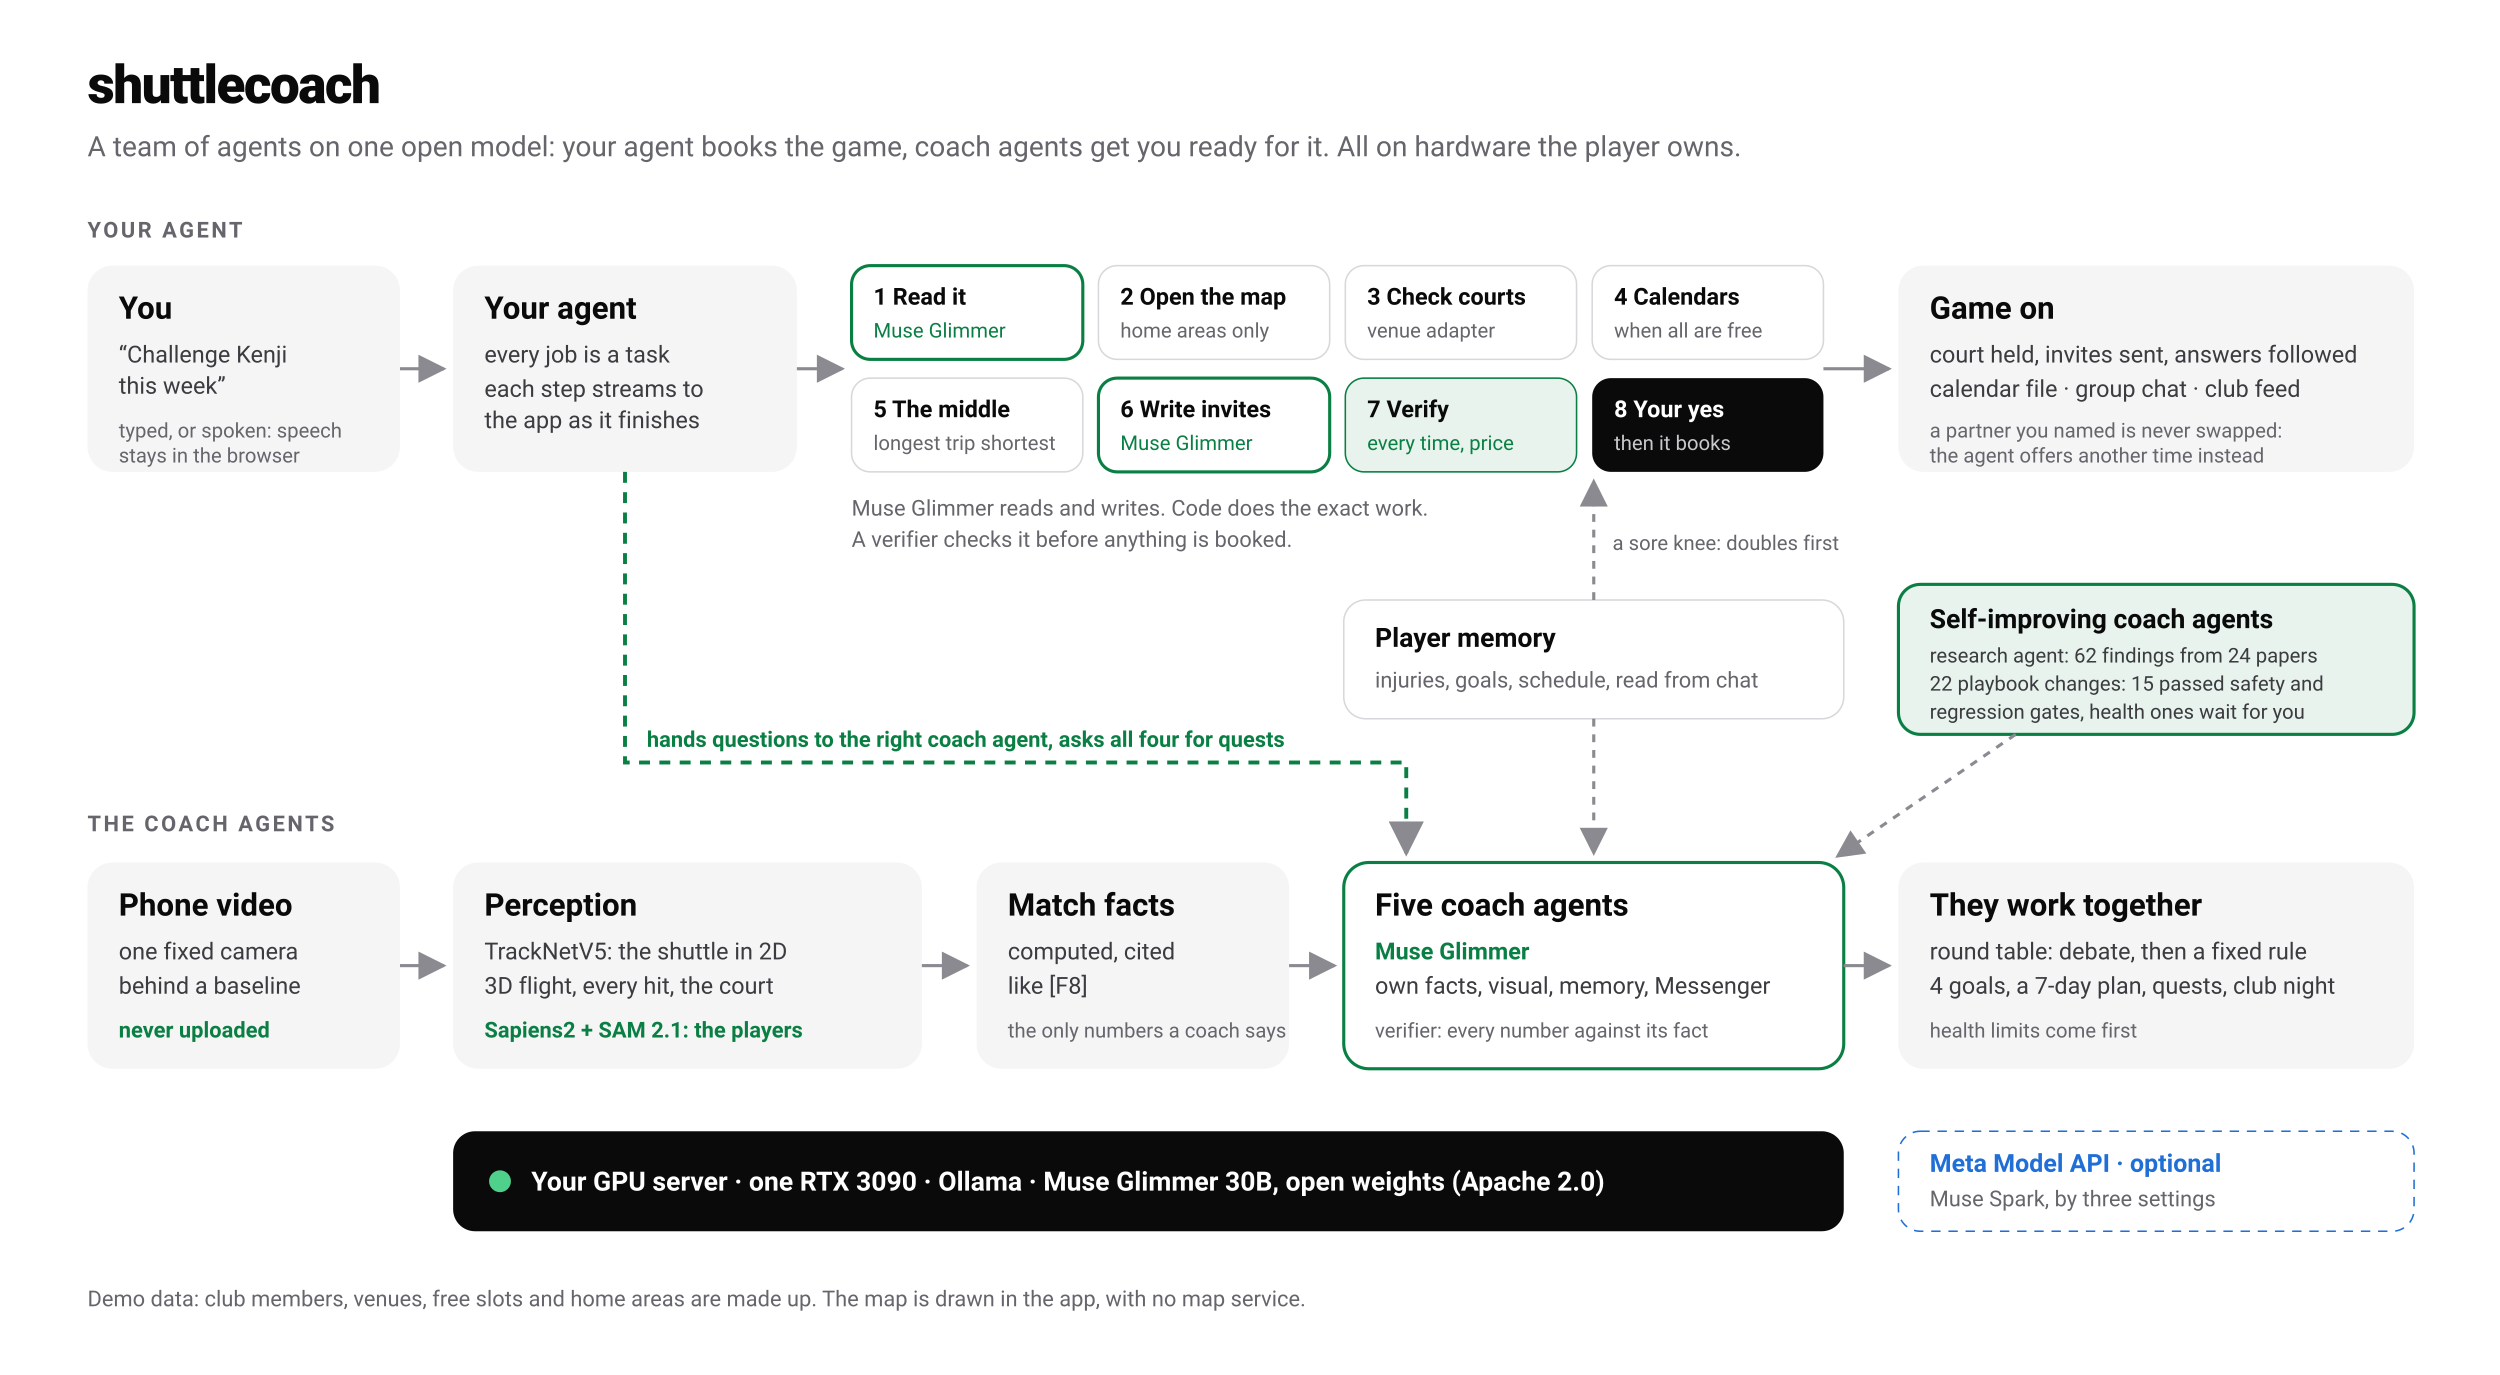
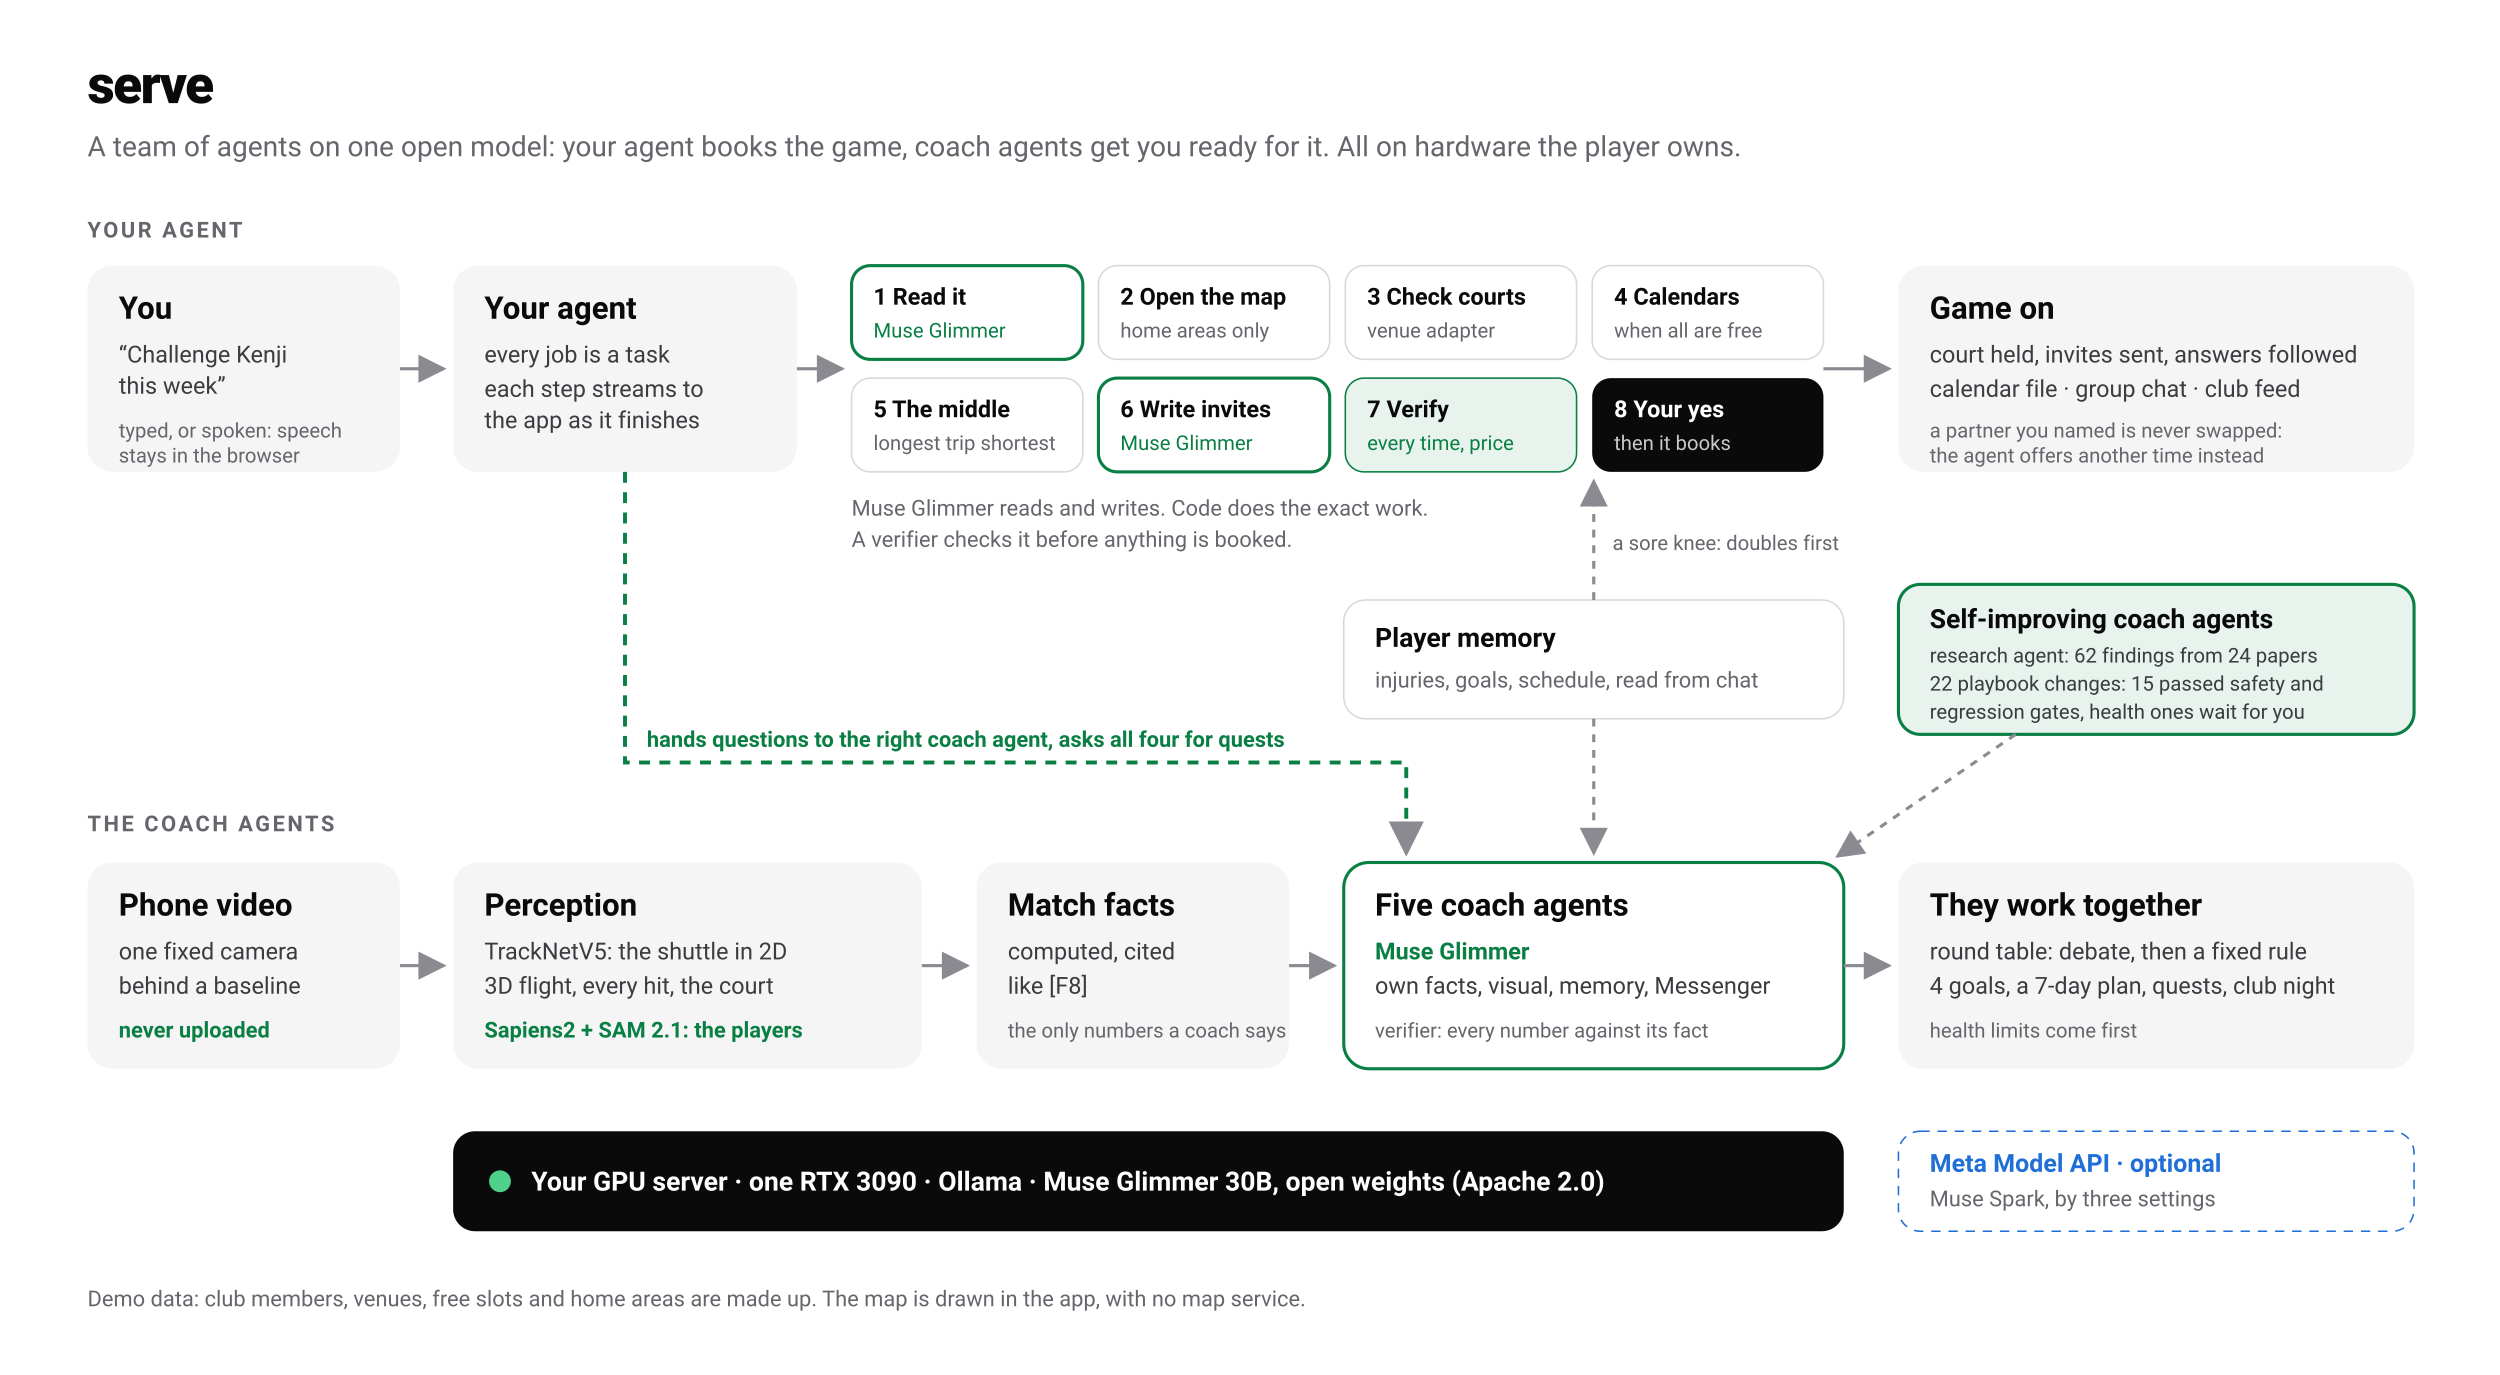
<svg xmlns="http://www.w3.org/2000/svg" viewBox="0 0 1600 880" width="1600" height="880" font-family="system-ui, -apple-system, 'Segoe UI', Roboto, sans-serif">
  <defs>
    <marker id="arr" viewBox="0 0 10 10" refX="9" refY="5" markerWidth="9" markerHeight="9" orient="auto-start-reverse">
      <path d="M0 0 L10 5 L0 10 z" fill="#8a8a90" />
    </marker>
  </defs>
  <rect width="1600" height="880" fill="#ffffff" />
-   <text x="56" y="66" fill="#0a0a0b" font-size="34" font-weight="800" letter-spacing="-1">shuttlecoach</text>
+   <text x="56" y="66" fill="#0a0a0b" font-size="34" font-weight="800" letter-spacing="-1">serve</text>
  <text x="56" y="100" fill="#65656c" font-size="18">A team of agents on one open model: your agent books the game, coach agents get you ready for it. All on hardware the player owns.</text>
  <g fill="#65656c" font-size="14" font-weight="700" letter-spacing="1.6">
    <text x="56" y="152">YOUR AGENT</text>
    <text x="56" y="532">THE COACH AGENTS</text>
  </g>
  <rect x="56" y="170" width="200" height="132" rx="16" fill="#f5f5f6" />
  <text x="76" y="204" fill="#0a0a0b" font-size="20" font-weight="700">You</text>
  <text x="76" y="232" fill="#3b3b40" font-size="15">“Challenge Kenji</text>
  <text x="76" y="252" fill="#3b3b40" font-size="15">this week”</text>
  <text x="76" y="280" fill="#65656c" font-size="13">typed, or spoken: speech</text>
  <text x="76" y="296" fill="#65656c" font-size="13">stays in the browser</text>
  <rect x="290" y="170" width="220" height="132" rx="16" fill="#f5f5f6" />
  <text x="310" y="204" fill="#0a0a0b" font-size="20" font-weight="700">Your agent</text>
  <text x="310" y="232" fill="#3b3b40" font-size="15">every job is a task</text>
  <text x="310" y="254" fill="#3b3b40" font-size="15">each step streams to</text>
  <text x="310" y="274" fill="#3b3b40" font-size="15">the app as it finishes</text>
  <g font-size="15">
    <rect x="545" y="170" width="148" height="60" rx="12" fill="#ffffff" stroke="#0a7f44" stroke-width="2" />
    <text x="559" y="195" fill="#0a0a0b" font-weight="700">1 Read it</text>
    <text x="559" y="216" fill="#0a7f44" font-size="13">Muse Glimmer</text>
    <rect x="703" y="170" width="148" height="60" rx="12" fill="#ffffff" stroke="#d8d8dc" />
    <text x="717" y="195" fill="#0a0a0b" font-weight="700">2 Open the map</text>
    <text x="717" y="216" fill="#65656c" font-size="13">home areas only</text>
    <rect x="861" y="170" width="148" height="60" rx="12" fill="#ffffff" stroke="#d8d8dc" />
    <text x="875" y="195" fill="#0a0a0b" font-weight="700">3 Check courts</text>
    <text x="875" y="216" fill="#65656c" font-size="13">venue adapter</text>
    <rect x="1019" y="170" width="148" height="60" rx="12" fill="#ffffff" stroke="#d8d8dc" />
    <text x="1033" y="195" fill="#0a0a0b" font-weight="700">4 Calendars</text>
    <text x="1033" y="216" fill="#65656c" font-size="13">when all are free</text>
    <rect x="545" y="242" width="148" height="60" rx="12" fill="#ffffff" stroke="#d8d8dc" />
    <text x="559" y="267" fill="#0a0a0b" font-weight="700">5 The middle</text>
    <text x="559" y="288" fill="#65656c" font-size="13">longest trip shortest</text>
    <rect x="703" y="242" width="148" height="60" rx="12" fill="#ffffff" stroke="#0a7f44" stroke-width="2" />
    <text x="717" y="267" fill="#0a0a0b" font-weight="700">6 Write invites</text>
    <text x="717" y="288" fill="#0a7f44" font-size="13">Muse Glimmer</text>
    <rect x="861" y="242" width="148" height="60" rx="12" fill="#e7f3ec" stroke="#0a7f44" />
    <text x="875" y="267" fill="#0a0a0b" font-weight="700">7 Verify</text>
    <text x="875" y="288" fill="#0a7f44" font-size="13">every time, price</text>
    <rect x="1019" y="242" width="148" height="60" rx="12" fill="#0a0a0b" />
    <text x="1033" y="267" fill="#ffffff" font-weight="700">8 Your yes</text>
    <text x="1033" y="288" fill="#c8c8cd" font-size="13">then it books</text>
  </g>
  <text x="545" y="330" fill="#65656c" font-size="14">Muse Glimmer reads and writes. Code does the exact work.</text>
  <text x="545" y="350" fill="#65656c" font-size="14">A verifier checks it before anything is booked.</text>
  <rect x="1215" y="170" width="330" height="132" rx="16" fill="#f5f5f6" />
  <text x="1235" y="204" fill="#0a0a0b" font-size="20" font-weight="700">Game on</text>
  <text x="1235" y="232" fill="#3b3b40" font-size="15">court held, invites sent, answers followed</text>
  <text x="1235" y="254" fill="#3b3b40" font-size="15">calendar file · group chat · club feed</text>
  <text x="1235" y="280" fill="#65656c" font-size="13">a partner you named is never swapped:</text>
  <text x="1235" y="296" fill="#65656c" font-size="13">the agent offers another time instead</text>
  <g stroke="#8a8a90" stroke-width="2" fill="none" marker-end="url(#arr)">
    <path d="M256 236 H284" />
    <path d="M510 236 H539" />
    <path d="M1167 236 H1209" />
  </g>
  <rect x="860" y="384" width="320" height="76" rx="14" fill="#ffffff" stroke="#d8d8dc" />
  <text x="880" y="414" fill="#0a0a0b" font-size="17" font-weight="700">Player memory</text>
  <text x="880" y="440" fill="#65656c" font-size="14">injuries, goals, schedule, read from chat</text>
  <g stroke="#8a8a90" stroke-width="2" fill="none" marker-end="url(#arr)" stroke-dasharray="5 5">
    <path d="M1020 384 V308" />
    <path d="M1020 460 V546" />
  </g>
  <text x="1032" y="352" fill="#65656c" font-size="13">a sore knee: doubles first</text>
  <path d="M400 302 V488 H900 V546" stroke="#0a7f44" stroke-width="2.5" fill="none" stroke-dasharray="7 6" marker-end="url(#arr)" />
  <text x="414" y="478" fill="#0a7f44" font-size="14" font-weight="700">hands questions to the right coach agent, asks all four for quests</text>
  <rect x="1215" y="374" width="330" height="96" rx="14" fill="#e7f3ec" stroke="#0a7f44" stroke-width="2" />
  <text x="1235" y="402" fill="#0a0a0b" font-size="17" font-weight="700">Self-improving coach agents</text>
  <text x="1235" y="424" fill="#3b3b40" font-size="13">research agent: 62 findings from 24 papers</text>
  <text x="1235" y="442" fill="#3b3b40" font-size="13">22 playbook changes: 15 passed safety and</text>
  <text x="1235" y="460" fill="#3b3b40" font-size="13">regression gates, health ones wait for you</text>
  <path d="M1290 470 L1176 548" stroke="#8a8a90" stroke-width="2" fill="none" stroke-dasharray="5 5" marker-end="url(#arr)" />
  <rect x="56" y="552" width="200" height="132" rx="16" fill="#f5f5f6" />
  <text x="76" y="586" fill="#0a0a0b" font-size="20" font-weight="700">Phone video</text>
  <text x="76" y="614" fill="#3b3b40" font-size="15">one fixed camera</text>
  <text x="76" y="636" fill="#3b3b40" font-size="15">behind a baseline</text>
  <text x="76" y="664" fill="#0a7f44" font-size="14" font-weight="700">never uploaded</text>
  <rect x="290" y="552" width="300" height="132" rx="16" fill="#f5f5f6" />
  <text x="310" y="586" fill="#0a0a0b" font-size="20" font-weight="700">Perception</text>
  <text x="310" y="614" fill="#3b3b40" font-size="15">TrackNetV5: the shuttle in 2D</text>
  <text x="310" y="636" fill="#3b3b40" font-size="15">3D flight, every hit, the court</text>
  <text x="310" y="664" fill="#0a7f44" font-size="14" font-weight="700">Sapiens2 + SAM 2.1: the players</text>
  <rect x="625" y="552" width="200" height="132" rx="16" fill="#f5f5f6" />
  <text x="645" y="586" fill="#0a0a0b" font-size="20" font-weight="700">Match facts</text>
  <text x="645" y="614" fill="#3b3b40" font-size="15">computed, cited</text>
  <text x="645" y="636" fill="#3b3b40" font-size="15">like [F8]</text>
  <text x="645" y="664" fill="#65656c" font-size="13">the only numbers a coach says</text>
  <rect x="860" y="552" width="320" height="132" rx="16" fill="#ffffff" stroke="#0a7f44" stroke-width="2" />
  <text x="880" y="586" fill="#0a0a0b" font-size="20" font-weight="700">Five coach agents</text>
  <text x="880" y="614" fill="#0a7f44" font-size="15" font-weight="700">Muse Glimmer</text>
  <text x="880" y="636" fill="#3b3b40" font-size="15">own facts, visual, memory, Messenger</text>
  <text x="880" y="664" fill="#65656c" font-size="13">verifier: every number against its fact</text>
  <rect x="1215" y="552" width="330" height="132" rx="16" fill="#f5f5f6" />
  <text x="1235" y="586" fill="#0a0a0b" font-size="20" font-weight="700">They work together</text>
  <text x="1235" y="614" fill="#3b3b40" font-size="15">round table: debate, then a fixed rule</text>
  <text x="1235" y="636" fill="#3b3b40" font-size="15">4 goals, a 7-day plan, quests, club night</text>
  <text x="1235" y="664" fill="#65656c" font-size="13">health limits come first</text>
  <g stroke="#8a8a90" stroke-width="2" fill="none" marker-end="url(#arr)">
    <path d="M256 618 H284" />
    <path d="M590 618 H619" />
    <path d="M825 618 H854" />
    <path d="M1180 618 H1209" />
  </g>
  <rect x="290" y="724" width="890" height="64" rx="14" fill="#0a0a0b" />
  <circle cx="320" cy="756" r="7" fill="#4fd18b" />
  <text x="340" y="762" fill="#ffffff" font-size="17" font-weight="700">Your GPU server · one RTX 3090 · Ollama · Muse Glimmer 30B, open weights (Apache 2.0)</text>
  <rect x="1215" y="724" width="330" height="64" rx="14" fill="#ffffff" stroke="#1f6fd6" stroke-dasharray="6 5" />
  <text x="1235" y="750" fill="#1f6fd6" font-size="16" font-weight="700">Meta Model API · optional</text>
  <text x="1235" y="772" fill="#65656c" font-size="14">Muse Spark, by three settings</text>
  <text x="56" y="836" fill="#65656c" font-size="14">Demo data: club members, venues, free slots and home areas are made up. The map is drawn in the app, with no map service.</text>
</svg>
